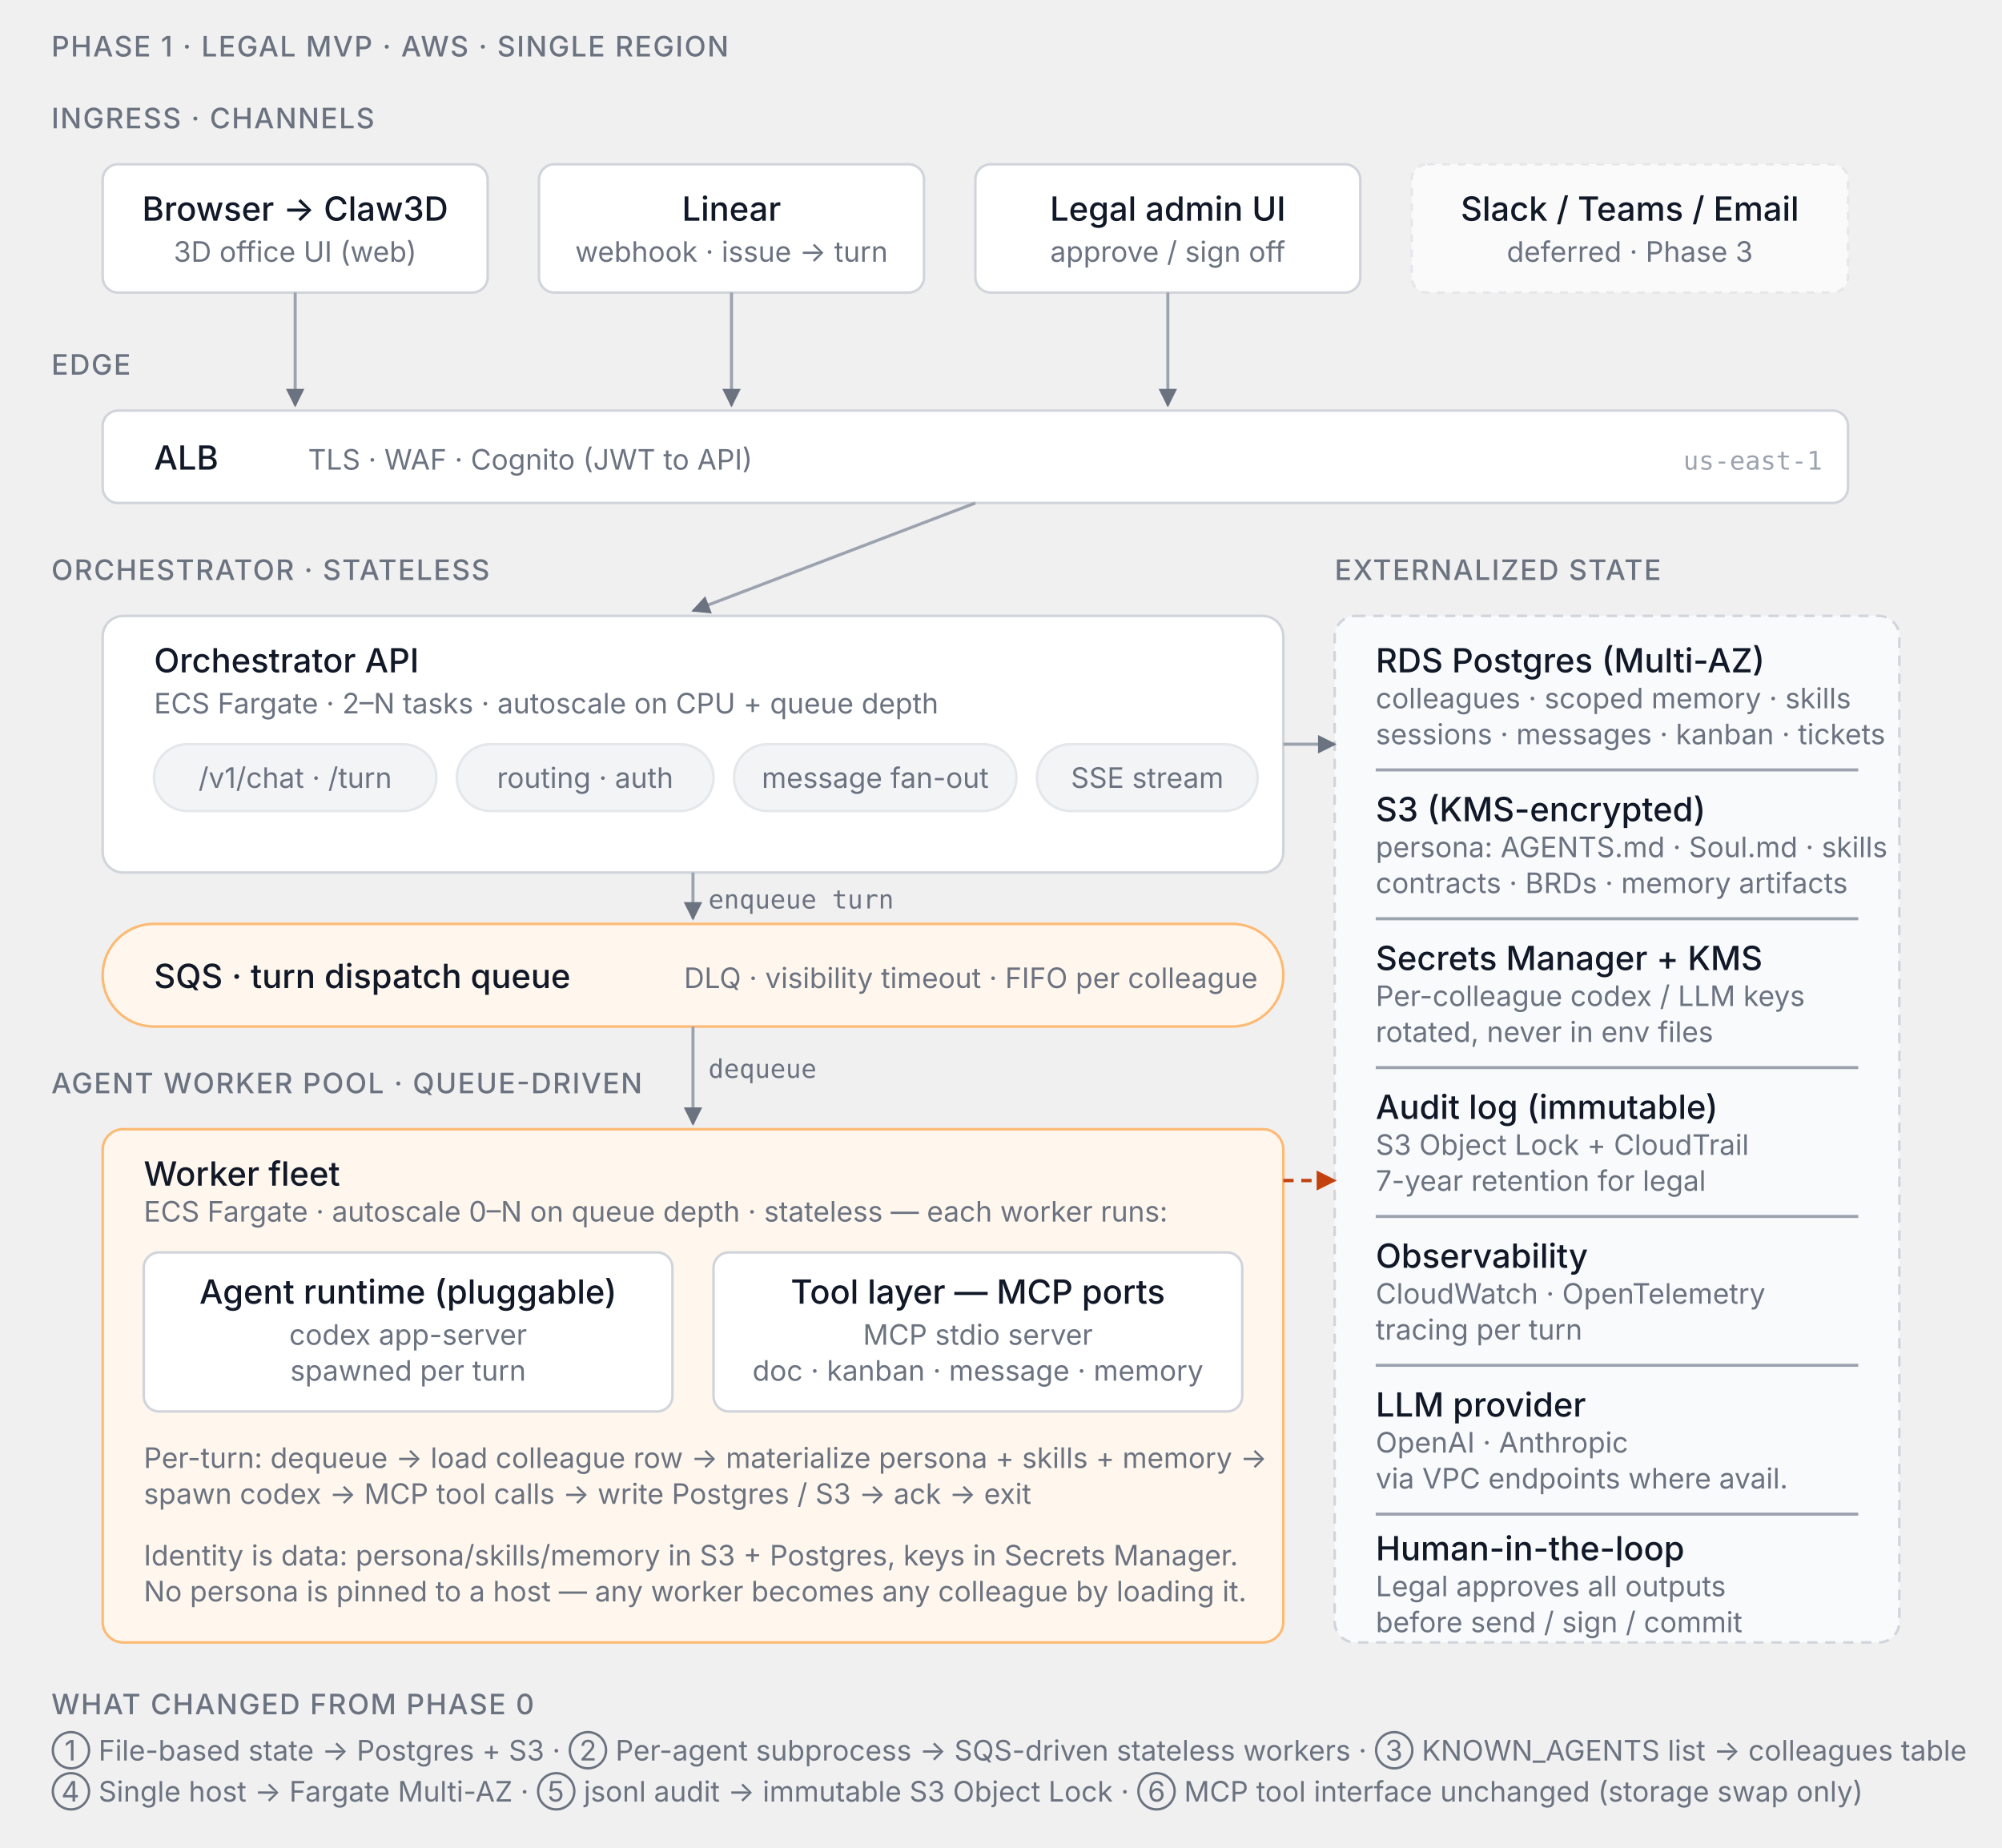
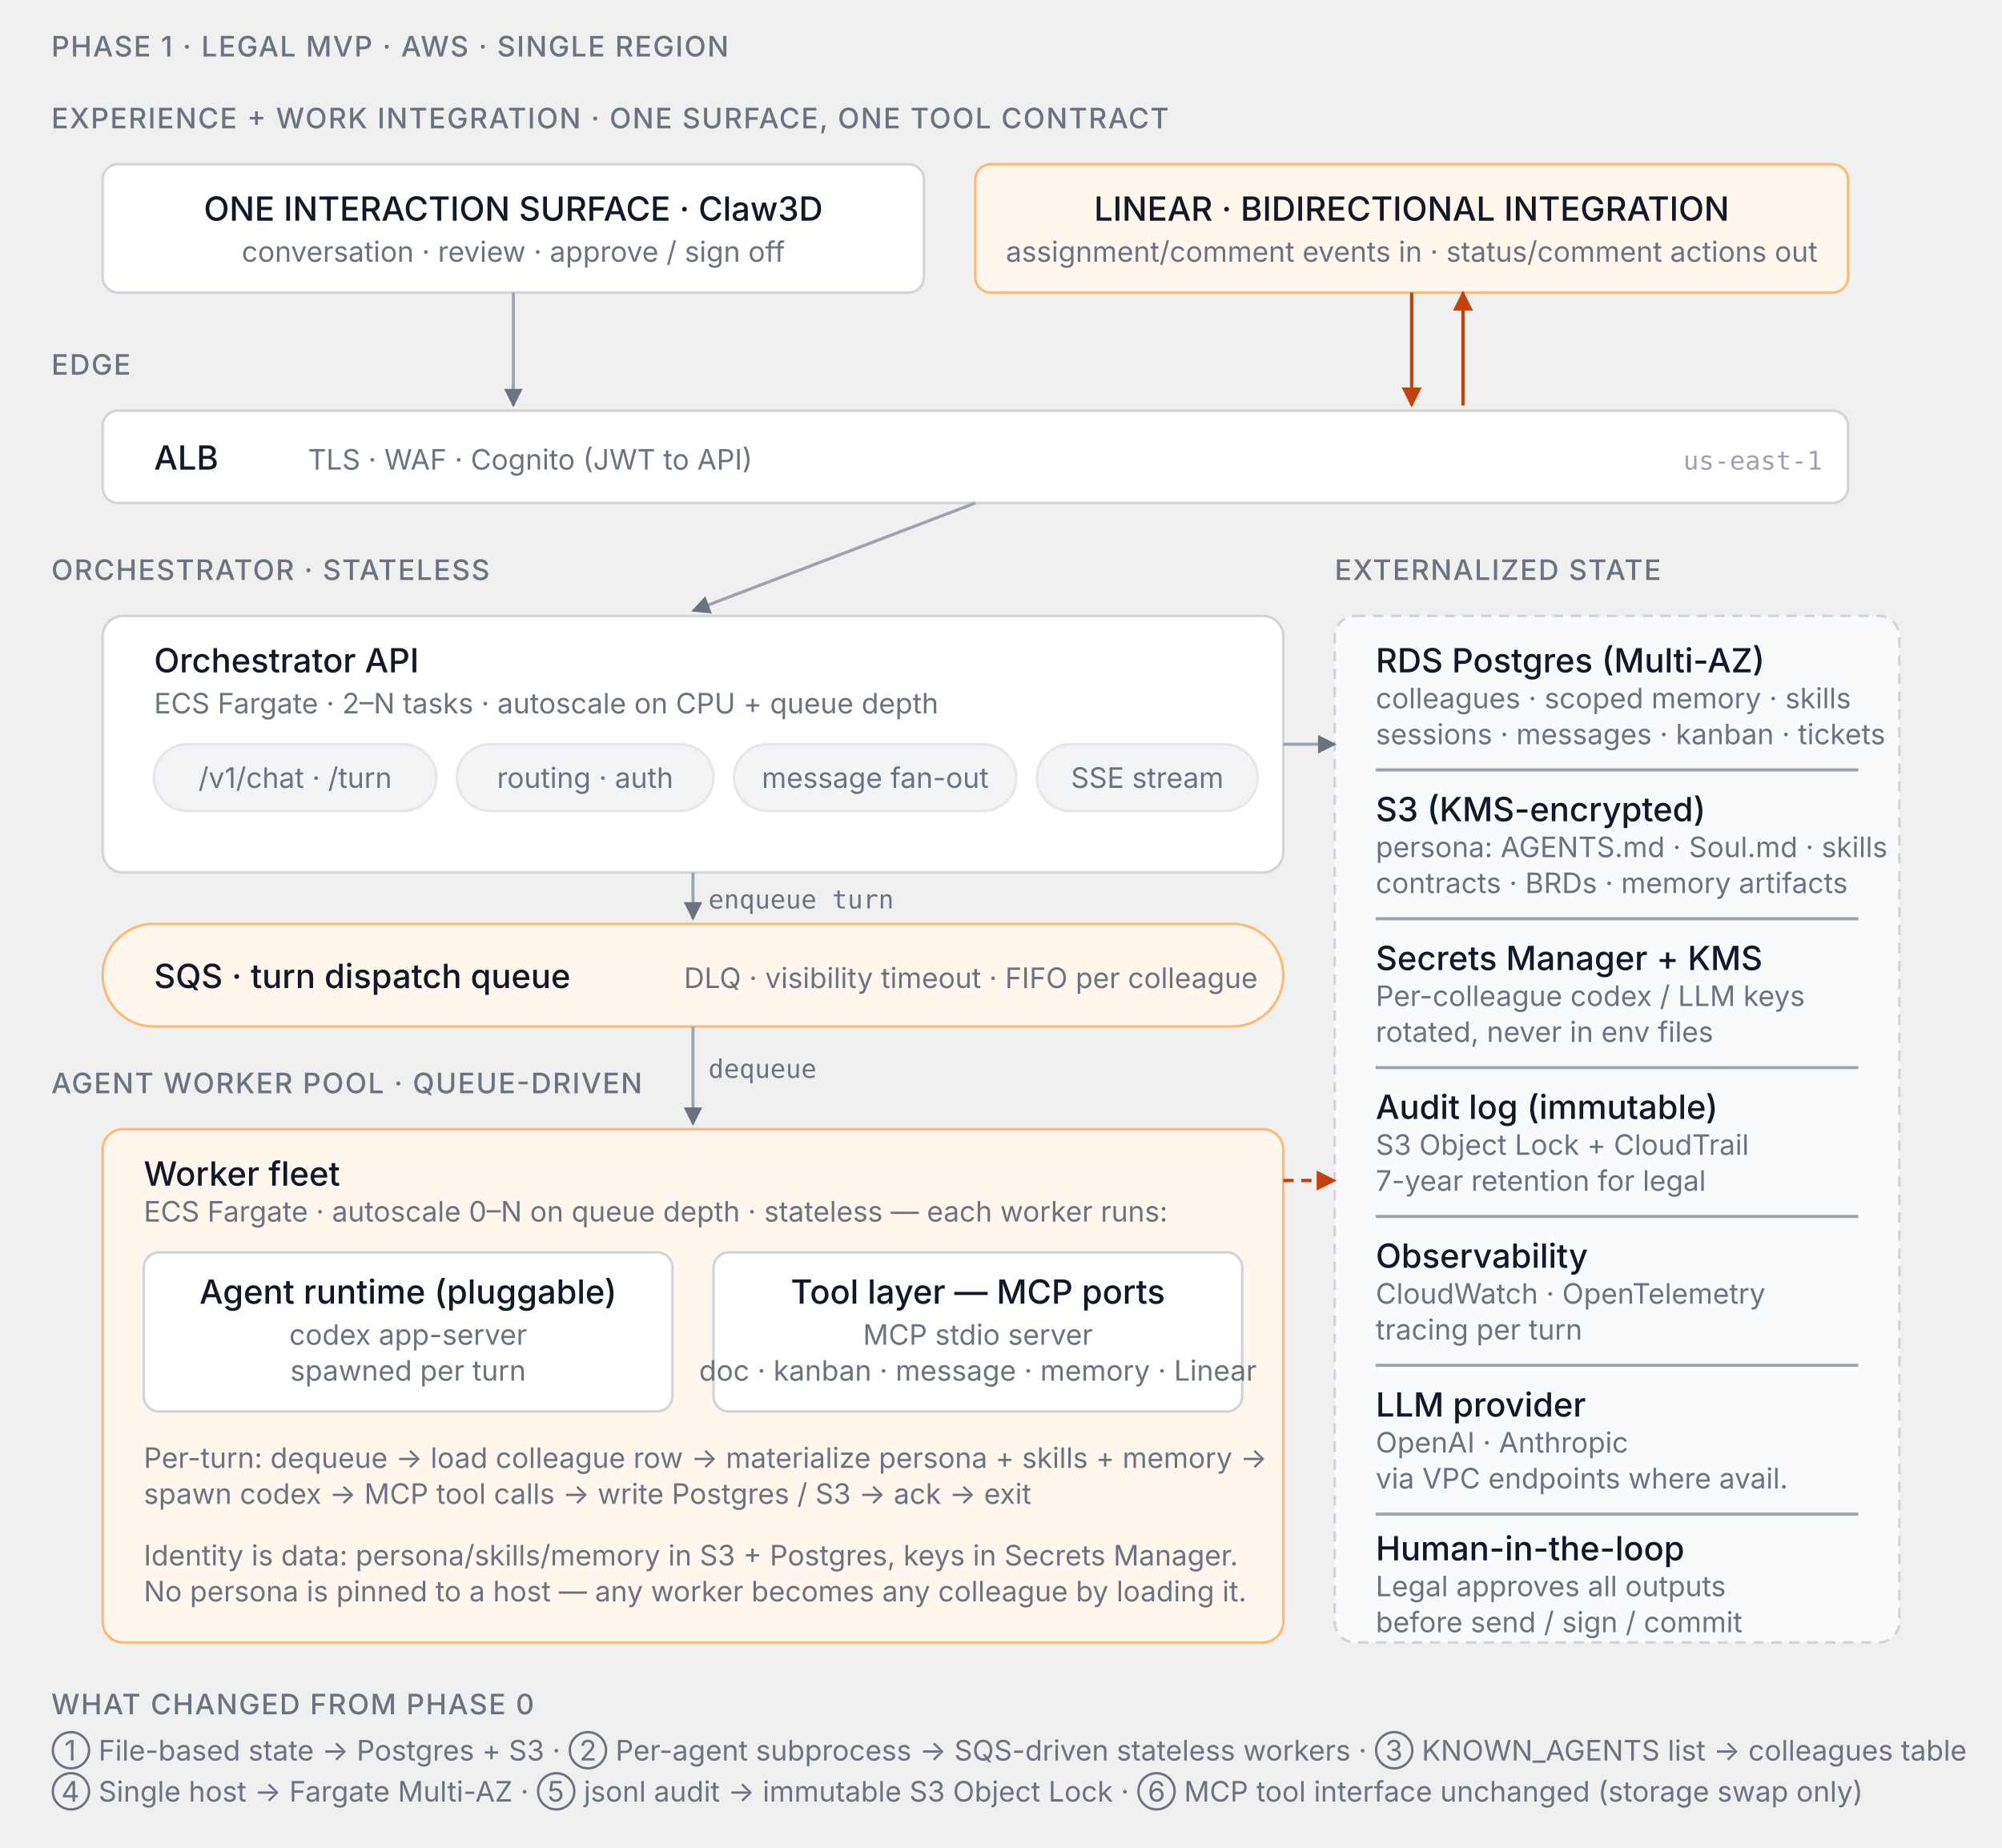
<svg xmlns="http://www.w3.org/2000/svg" viewBox="0 0 780 720" role="img" font-family="ui-sans-serif, system-ui, -apple-system, sans-serif">
  <defs>
    <marker id="arr" viewBox="0 0 10 10" refX="9" refY="5" markerWidth="6" markerHeight="6" orient="auto">
      <path d="M0,0 L10,5 L0,10 z" fill="#6b7280" />
    </marker>
    <marker id="arrAccent" viewBox="0 0 10 10" refX="9" refY="5" markerWidth="6" markerHeight="6" orient="auto">
      <path d="M0,0 L10,5 L0,10 z" fill="#c2410c" />
    </marker>
  </defs>
  <style>
    .label { font-size: 13px; font-weight: 500; fill: #111827; }
    .sub { font-size: 11px; fill: #6b7280; }
    .port { font-size: 10px; fill: #9ca3af; font-family: ui-monospace, monospace; }
    .tier { font-size: 11px; font-weight: 500; fill: #6b7280; letter-spacing: 0.5px; text-transform: uppercase; }
    .edge { stroke: #9ca3af; stroke-width: 1.2; fill: none; }
    .edgeAccent { stroke: #c2410c; stroke-width: 1.3; fill: none; }
    .edgeDash { stroke-dasharray: 4 3; }
    .box { fill: #ffffff; stroke: #d1d5db; stroke-width: 1; }
    .boxAgent { fill: #fff7ed; stroke: #fdba74; stroke-width: 1; }
    .boxShared { fill: #f9fafb; stroke: #d1d5db; stroke-dasharray: 4 3; stroke-width: 1; }
    .boxFuture { fill: #fafafa; stroke: #e5e7eb; stroke-dasharray: 3 3; stroke-width: 1; }
    .pill { fill: #f3f4f6; stroke: #e5e7eb; stroke-width: 1; }
    .pillAccent { fill: #fff7ed; stroke: #fdba74; stroke-width: 1; }
    .edgeLabel { font-size: 10px; fill: #6b7280; font-family: ui-monospace, monospace; }
    .badge { font-size: 10px; fill: #9ca3af; font-family: ui-monospace, monospace; }
  </style>
  <text x="20" y="22" class="tier">PHASE 1 · LEGAL MVP · AWS · SINGLE REGION</text>
-   <text x="20" y="50" class="tier">INGRESS · CHANNELS</text>
-   <rect x="40" y="64" width="150" height="50" rx="6" class="box" />
-   <text x="115" y="86" text-anchor="middle" class="label">Browser → Claw3D</text>
-   <text x="115" y="102" text-anchor="middle" class="sub">3D office UI (web)</text>
-   <rect x="210" y="64" width="150" height="50" rx="6" class="box" />
-   <text x="285" y="86" text-anchor="middle" class="label">Linear</text>
-   <text x="285" y="102" text-anchor="middle" class="sub">webhook · issue → turn</text>
-   <rect x="380" y="64" width="150" height="50" rx="6" class="box" />
-   <text x="455" y="86" text-anchor="middle" class="label">Legal admin UI</text>
-   <text x="455" y="102" text-anchor="middle" class="sub">approve / sign off</text>
-   <rect x="550" y="64" width="170" height="50" rx="6" class="boxFuture" />
-   <text x="635" y="86" text-anchor="middle" class="label">Slack / Teams / Email</text>
-   <text x="635" y="102" text-anchor="middle" class="sub">deferred · Phase 3</text>
+   <text x="20" y="50" class="tier">EXPERIENCE + WORK INTEGRATION · ONE SURFACE, ONE TOOL CONTRACT</text>
+   <rect x="40" y="64" width="320" height="50" rx="6" class="box" />
+   <text x="200" y="86" text-anchor="middle" class="label">ONE INTERACTION SURFACE · Claw3D</text>
+   <text x="200" y="102" text-anchor="middle" class="sub">conversation · review · approve / sign off</text>
+   <rect x="380" y="64" width="340" height="50" rx="6" class="boxAgent" />
+   <text x="550" y="86" text-anchor="middle" class="label">LINEAR · BIDIRECTIONAL INTEGRATION</text>
+   <text x="550" y="102" text-anchor="middle" class="sub">assignment/comment events in · status/comment actions out</text>
  <text x="20" y="146" class="tier">EDGE</text>
  <rect x="40" y="160" width="680" height="36" rx="6" class="box" />
  <text x="60" y="183" class="label">ALB</text>
  <text x="120" y="183" class="sub">TLS · WAF · Cognito (JWT to API)</text>
  <text x="710" y="183" text-anchor="end" class="badge">us-east-1</text>
-   <line x1="115" y1="114" x2="115" y2="158" class="edge" marker-end="url(#arr)" />
-   <line x1="285" y1="114" x2="285" y2="158" class="edge" marker-end="url(#arr)" />
-   <line x1="455" y1="114" x2="455" y2="158" class="edge" marker-end="url(#arr)" />
+   <line x1="200" y1="114" x2="200" y2="158" class="edge" marker-end="url(#arr)" />
+   <line x1="550" y1="114" x2="550" y2="158" class="edgeAccent" marker-end="url(#arrAccent)" />
+   <line x1="570" y1="158" x2="570" y2="114" class="edgeAccent" marker-end="url(#arrAccent)" />
  <text x="20" y="226" class="tier">ORCHESTRATOR · STATELESS</text>
  <rect x="40" y="240" width="460" height="100" rx="8" class="box" />
  <text x="60" y="262" class="label">Orchestrator API</text>
  <text x="60" y="278" class="sub">ECS Fargate · 2–N tasks · autoscale on CPU + queue depth</text>
  <rect x="60" y="290" width="110" height="26" rx="13" class="pill" />
  <text x="115" y="307" text-anchor="middle" class="sub">/v1/chat · /turn</text>
  <rect x="178" y="290" width="100" height="26" rx="13" class="pill" />
  <text x="228" y="307" text-anchor="middle" class="sub">routing · auth</text>
  <rect x="286" y="290" width="110" height="26" rx="13" class="pill" />
  <text x="341" y="307" text-anchor="middle" class="sub">message fan-out</text>
  <rect x="404" y="290" width="86" height="26" rx="13" class="pill" />
  <text x="447" y="307" text-anchor="middle" class="sub">SSE stream</text>
  <line x1="380" y1="196" x2="270" y2="238" class="edge" marker-end="url(#arr)" />
  <rect x="40" y="360" width="460" height="40" rx="20" class="pillAccent" />
  <text x="60" y="385" class="label">SQS · turn dispatch queue</text>
  <text x="490" y="385" text-anchor="end" class="sub">DLQ · visibility timeout · FIFO per colleague</text>
  <line x1="270" y1="340" x2="270" y2="358" class="edge" marker-end="url(#arr)" />
  <text x="276" y="354" class="edgeLabel">enqueue turn</text>
  <text x="20" y="426" class="tier">AGENT WORKER POOL · QUEUE-DRIVEN</text>
  <rect x="40" y="440" width="460" height="200" rx="8" class="boxAgent" />
  <text x="56" y="462" class="label">Worker fleet</text>
  <text x="56" y="476" class="sub">ECS Fargate · autoscale 0–N on queue depth · stateless — each worker runs:</text>
  <rect x="56" y="488" width="206" height="62" rx="6" class="box" />
  <text x="159" y="508" text-anchor="middle" class="label">Agent runtime (pluggable)</text>
  <text x="159" y="524" text-anchor="middle" class="sub">codex app-server</text>
  <text x="159" y="538" text-anchor="middle" class="sub">spawned per turn</text>
  <rect x="278" y="488" width="206" height="62" rx="6" class="box" />
  <text x="381" y="508" text-anchor="middle" class="label">Tool layer — MCP ports</text>
  <text x="381" y="524" text-anchor="middle" class="sub">MCP stdio server</text>
-   <text x="381" y="538" text-anchor="middle" class="sub">doc · kanban · message · memory</text>
+   <text x="381" y="538" text-anchor="middle" class="sub">doc · kanban · message · memory · Linear</text>
  <text x="56" y="572" class="sub">Per-turn: dequeue → load colleague row → materialize persona + skills + memory →</text>
  <text x="56" y="586" class="sub">spawn codex → MCP tool calls → write Postgres / S3 → ack → exit</text>
  <text x="56" y="610" class="sub">Identity is data: persona/skills/memory in S3 + Postgres, keys in Secrets Manager.</text>
  <text x="56" y="624" class="sub">No persona is pinned to a host — any worker becomes any colleague by loading it.</text>
  <line x1="270" y1="400" x2="270" y2="438" class="edge" marker-end="url(#arr)" />
  <text x="276" y="420" class="edgeLabel">dequeue</text>
  <text x="520" y="226" class="tier">EXTERNALIZED STATE</text>
  <rect x="520" y="240" width="220" height="400" rx="8" class="boxShared" />
  <text x="536" y="262" class="label">RDS Postgres (Multi-AZ)</text>
  <text x="536" y="276" class="sub">colleagues · scoped memory · skills</text>
  <text x="536" y="290" class="sub">sessions · messages · kanban · tickets</text>
  <line x1="536" y1="300" x2="724" y2="300" class="edge" />
  <text x="536" y="320" class="label">S3 (KMS-encrypted)</text>
  <text x="536" y="334" class="sub">persona: AGENTS.md · Soul.md · skills</text>
  <text x="536" y="348" class="sub">contracts · BRDs · memory artifacts</text>
  <line x1="536" y1="358" x2="724" y2="358" class="edge" />
  <text x="536" y="378" class="label">Secrets Manager + KMS</text>
  <text x="536" y="392" class="sub">Per-colleague codex / LLM keys</text>
  <text x="536" y="406" class="sub">rotated, never in env files</text>
  <line x1="536" y1="416" x2="724" y2="416" class="edge" />
  <text x="536" y="436" class="label">Audit log (immutable)</text>
  <text x="536" y="450" class="sub">S3 Object Lock + CloudTrail</text>
  <text x="536" y="464" class="sub">7-year retention for legal</text>
  <line x1="536" y1="474" x2="724" y2="474" class="edge" />
  <text x="536" y="494" class="label">Observability</text>
  <text x="536" y="508" class="sub">CloudWatch · OpenTelemetry</text>
  <text x="536" y="522" class="sub">tracing per turn</text>
  <line x1="536" y1="532" x2="724" y2="532" class="edge" />
  <text x="536" y="552" class="label">LLM provider</text>
  <text x="536" y="566" class="sub">OpenAI · Anthropic</text>
  <text x="536" y="580" class="sub">via VPC endpoints where avail.</text>
  <line x1="536" y1="590" x2="724" y2="590" class="edge" />
  <text x="536" y="608" class="label">Human-in-the-loop</text>
  <text x="536" y="622" class="sub">Legal approves all outputs</text>
  <text x="536" y="636" class="sub">before send / sign / commit</text>
  <path d="M 500 290 Q 510 290 520 290" class="edge" marker-end="url(#arr)" />
  <path d="M 500 460 Q 510 460 520 460" class="edgeAccent edgeDash" marker-end="url(#arrAccent)" />
  <text x="20" y="668" class="tier">WHAT CHANGED FROM PHASE 0</text>
  <text x="20" y="686" class="sub">① File-based state → Postgres + S3  ·  ② Per-agent subprocess → SQS-driven stateless workers  ·  ③ KNOWN_AGENTS list → colleagues table</text>
  <text x="20" y="702" class="sub">④ Single host → Fargate Multi-AZ  ·  ⑤ jsonl audit → immutable S3 Object Lock  ·  ⑥ MCP tool interface unchanged (storage swap only)</text>
</svg>
